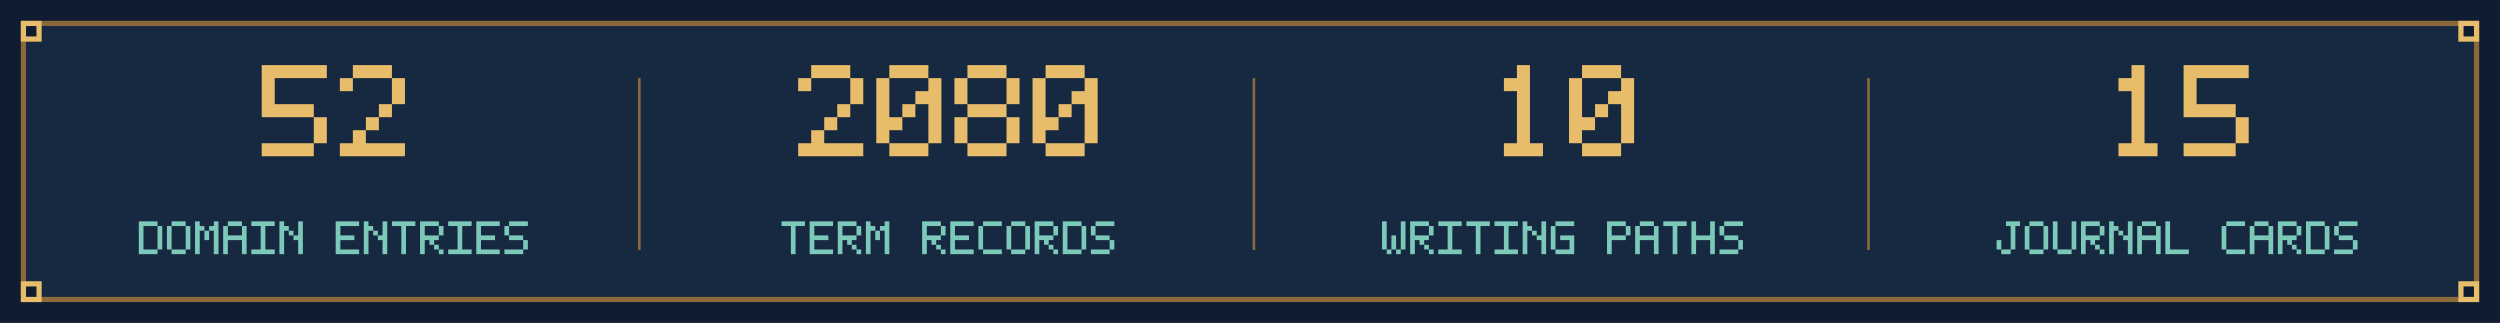
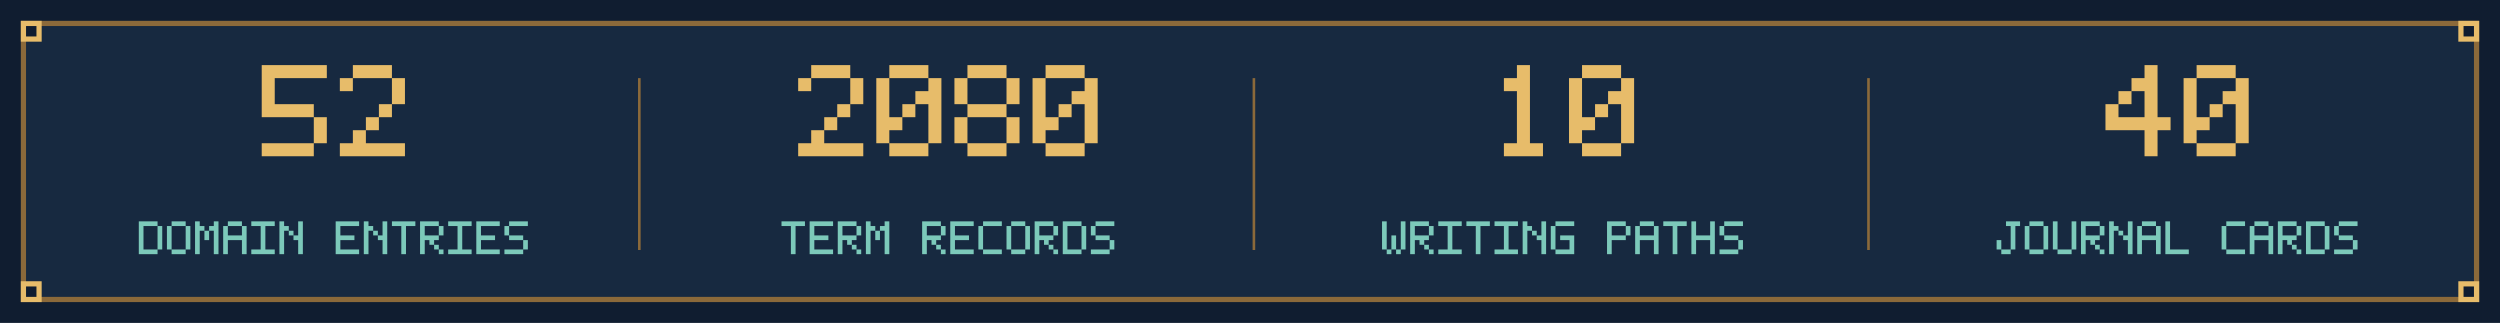
- <svg xmlns="http://www.w3.org/2000/svg" width="960" height="124" viewBox="0 0 960 124" role="img" aria-label="52 domain entries, 2080 foundation term records, 10 writing paths, 15 journal reference cards.">
+ <svg xmlns="http://www.w3.org/2000/svg" width="960" height="124" viewBox="0 0 960 124" role="img" aria-label="52 domain entries, 2080 foundation term records, 10 writing paths, 40 journal reference cards.">
  <rect x="0" y="0" width="960" height="124" fill="#101d30" />
  <rect x="8" y="8" width="944" height="108" fill="#8b693a" />
  <rect x="10" y="10" width="940" height="104" fill="#172940" />
  <rect x="8" y="8" width="8" height="8" fill="#e7bc6a" />
  <rect x="10" y="10" width="4" height="4" fill="#101d30" />
  <rect x="944" y="8" width="8" height="8" fill="#e7bc6a" />
  <rect x="946" y="10" width="4" height="4" fill="#101d30" />
  <rect x="8" y="108" width="8" height="8" fill="#e7bc6a" />
  <rect x="10" y="110" width="4" height="4" fill="#101d30" />
  <rect x="944" y="108" width="8" height="8" fill="#e7bc6a" />
  <rect x="946" y="110" width="4" height="4" fill="#101d30" />
  <path d="M100.5,25h5v5h-5zM105.5,25h5v5h-5zM110.5,25h5v5h-5zM115.5,25h5v5h-5zM120.5,25h5v5h-5zM100.5,30h5v5h-5zM100.5,35h5v5h-5zM100.5,40h5v5h-5zM105.5,40h5v5h-5zM110.5,40h5v5h-5zM115.5,40h5v5h-5zM120.5,45h5v5h-5zM120.5,50h5v5h-5zM100.5,55h5v5h-5zM105.5,55h5v5h-5zM110.5,55h5v5h-5zM115.5,55h5v5h-5zM135.5,25h5v5h-5zM140.5,25h5v5h-5zM145.5,25h5v5h-5zM130.5,30h5v5h-5zM150.5,30h5v5h-5zM150.5,35h5v5h-5zM145.5,40h5v5h-5zM140.5,45h5v5h-5zM135.5,50h5v5h-5zM130.5,55h5v5h-5zM135.5,55h5v5h-5zM140.5,55h5v5h-5zM145.5,55h5v5h-5zM150.5,55h5v5h-5z" fill="#e7bc6a" />
  <path d="M53.3,85h1.8v1.8h-1.8zM55.1,85h1.8v1.8h-1.8zM56.9,85h1.8v1.8h-1.8zM58.7,85h1.8v1.8h-1.8zM53.3,86.8h1.8v1.8h-1.8zM60.5,86.8h1.8v1.8h-1.8zM53.3,88.6h1.8v1.8h-1.8zM60.5,88.6h1.8v1.8h-1.8zM53.3,90.4h1.8v1.8h-1.8zM60.5,90.4h1.8v1.8h-1.8zM53.3,92.2h1.8v1.8h-1.8zM60.5,92.2h1.8v1.8h-1.8zM53.3,94h1.8v1.8h-1.8zM60.5,94h1.8v1.8h-1.8zM53.3,95.8h1.8v1.8h-1.8zM55.1,95.8h1.8v1.8h-1.8zM56.9,95.8h1.8v1.8h-1.8zM58.7,95.8h1.8v1.8h-1.8zM65.9,85h1.8v1.8h-1.8zM67.7,85h1.8v1.8h-1.8zM69.5,85h1.8v1.8h-1.8zM64.1,86.8h1.8v1.8h-1.8zM71.3,86.8h1.8v1.8h-1.8zM64.1,88.6h1.8v1.8h-1.8zM71.3,88.6h1.8v1.8h-1.8zM64.1,90.4h1.8v1.8h-1.8zM71.3,90.4h1.8v1.8h-1.8zM64.1,92.2h1.8v1.8h-1.8zM71.3,92.2h1.8v1.8h-1.8zM64.1,94h1.8v1.8h-1.8zM71.3,94h1.8v1.8h-1.8zM65.9,95.8h1.8v1.8h-1.8zM67.7,95.8h1.8v1.8h-1.8zM69.5,95.8h1.8v1.8h-1.8zM74.9,85h1.8v1.8h-1.8zM82.1,85h1.8v1.8h-1.8zM74.9,86.8h1.8v1.8h-1.8zM76.7,86.8h1.8v1.8h-1.8zM80.3,86.8h1.8v1.8h-1.8zM82.1,86.8h1.8v1.8h-1.8zM74.9,88.6h1.8v1.8h-1.8zM78.5,88.6h1.8v1.8h-1.8zM82.1,88.6h1.8v1.8h-1.8zM74.9,90.4h1.8v1.8h-1.8zM78.5,90.4h1.8v1.8h-1.8zM82.1,90.4h1.8v1.8h-1.8zM74.9,92.2h1.8v1.8h-1.8zM82.1,92.2h1.8v1.8h-1.8zM74.9,94h1.8v1.8h-1.8zM82.1,94h1.8v1.8h-1.8zM74.9,95.8h1.8v1.8h-1.8zM82.1,95.8h1.8v1.8h-1.8zM87.5,85h1.8v1.8h-1.8zM89.3,85h1.8v1.8h-1.8zM91.1,85h1.8v1.8h-1.8zM85.7,86.8h1.8v1.8h-1.8zM92.9,86.8h1.8v1.8h-1.8zM85.7,88.6h1.8v1.8h-1.8zM92.9,88.6h1.8v1.8h-1.8zM85.7,90.4h1.8v1.8h-1.8zM87.5,90.4h1.8v1.8h-1.8zM89.3,90.4h1.8v1.8h-1.8zM91.1,90.4h1.8v1.8h-1.8zM92.9,90.4h1.8v1.8h-1.8zM85.7,92.2h1.8v1.8h-1.8zM92.9,92.2h1.8v1.8h-1.8zM85.7,94h1.8v1.8h-1.8zM92.9,94h1.8v1.8h-1.8zM85.7,95.8h1.8v1.8h-1.8zM92.9,95.8h1.8v1.8h-1.8zM96.5,85h1.8v1.8h-1.8zM98.3,85h1.8v1.8h-1.8zM100.1,85h1.8v1.8h-1.8zM101.9,85h1.8v1.8h-1.8zM103.7,85h1.8v1.8h-1.8zM100.1,86.8h1.8v1.8h-1.8zM100.1,88.6h1.8v1.8h-1.8zM100.1,90.4h1.8v1.8h-1.8zM100.1,92.2h1.8v1.8h-1.8zM100.1,94h1.8v1.8h-1.8zM96.5,95.8h1.8v1.8h-1.8zM98.3,95.8h1.8v1.8h-1.8zM100.1,95.8h1.8v1.8h-1.8zM101.9,95.8h1.8v1.8h-1.8zM103.7,95.8h1.8v1.8h-1.8zM107.3,85h1.8v1.8h-1.8zM114.5,85h1.8v1.8h-1.8zM107.3,86.8h1.8v1.8h-1.8zM109.1,86.8h1.8v1.8h-1.8zM114.5,86.8h1.8v1.8h-1.8zM107.3,88.6h1.8v1.8h-1.8zM110.9,88.6h1.8v1.8h-1.8zM114.5,88.6h1.8v1.8h-1.8zM107.3,90.4h1.8v1.8h-1.8zM112.7,90.4h1.8v1.8h-1.8zM114.5,90.4h1.8v1.8h-1.8zM107.3,92.2h1.8v1.8h-1.8zM114.5,92.2h1.8v1.8h-1.8zM107.3,94h1.8v1.8h-1.8zM114.5,94h1.8v1.8h-1.8zM107.3,95.8h1.8v1.8h-1.8zM114.5,95.8h1.8v1.8h-1.8zM128.9,85h1.8v1.8h-1.8zM130.7,85h1.8v1.8h-1.8zM132.5,85h1.8v1.8h-1.8zM134.3,85h1.8v1.8h-1.8zM136.1,85h1.8v1.8h-1.8zM128.9,86.8h1.8v1.8h-1.8zM128.9,88.6h1.8v1.8h-1.8zM128.9,90.4h1.8v1.8h-1.8zM130.7,90.4h1.8v1.8h-1.8zM132.5,90.4h1.8v1.8h-1.8zM134.3,90.4h1.8v1.8h-1.8zM128.9,92.2h1.8v1.8h-1.8zM128.9,94h1.8v1.8h-1.8zM128.9,95.8h1.8v1.8h-1.8zM130.7,95.8h1.8v1.8h-1.8zM132.5,95.8h1.8v1.8h-1.8zM134.3,95.8h1.8v1.8h-1.8zM136.1,95.8h1.8v1.8h-1.8zM139.7,85h1.8v1.8h-1.8zM146.9,85h1.8v1.8h-1.8zM139.7,86.8h1.8v1.8h-1.8zM141.5,86.8h1.8v1.8h-1.8zM146.9,86.8h1.8v1.8h-1.8zM139.7,88.6h1.8v1.8h-1.8zM143.3,88.6h1.8v1.8h-1.8zM146.9,88.6h1.8v1.8h-1.8zM139.7,90.4h1.8v1.8h-1.8zM145.1,90.4h1.8v1.8h-1.8zM146.9,90.4h1.8v1.8h-1.8zM139.7,92.2h1.8v1.8h-1.8zM146.9,92.2h1.8v1.8h-1.8zM139.7,94h1.8v1.8h-1.8zM146.9,94h1.8v1.8h-1.8zM139.7,95.8h1.8v1.8h-1.8zM146.9,95.8h1.8v1.8h-1.8zM150.5,85h1.8v1.8h-1.8zM152.3,85h1.8v1.8h-1.8zM154.1,85h1.8v1.8h-1.8zM155.9,85h1.8v1.8h-1.8zM157.7,85h1.8v1.8h-1.8zM154.1,86.8h1.8v1.8h-1.8zM154.1,88.6h1.8v1.8h-1.8zM154.1,90.4h1.8v1.8h-1.8zM154.1,92.2h1.8v1.8h-1.8zM154.1,94h1.8v1.8h-1.8zM154.1,95.8h1.8v1.8h-1.8zM161.3,85h1.8v1.8h-1.8zM163.1,85h1.8v1.8h-1.8zM164.9,85h1.8v1.8h-1.8zM166.7,85h1.8v1.8h-1.8zM161.3,86.8h1.8v1.8h-1.8zM168.5,86.8h1.8v1.8h-1.8zM161.3,88.6h1.8v1.8h-1.8zM168.5,88.6h1.8v1.8h-1.8zM161.3,90.4h1.8v1.8h-1.8zM163.1,90.4h1.8v1.8h-1.8zM164.9,90.4h1.8v1.8h-1.8zM166.7,90.4h1.8v1.8h-1.8zM161.3,92.2h1.8v1.8h-1.8zM164.9,92.2h1.8v1.8h-1.8zM161.3,94h1.8v1.8h-1.8zM166.7,94h1.8v1.8h-1.8zM161.3,95.8h1.8v1.8h-1.8zM168.5,95.8h1.8v1.8h-1.8zM172.1,85h1.8v1.8h-1.8zM173.9,85h1.8v1.8h-1.8zM175.7,85h1.8v1.8h-1.8zM177.5,85h1.8v1.8h-1.8zM179.3,85h1.8v1.8h-1.8zM175.7,86.8h1.8v1.8h-1.8zM175.7,88.6h1.8v1.8h-1.8zM175.7,90.4h1.8v1.8h-1.8zM175.7,92.2h1.8v1.8h-1.8zM175.7,94h1.8v1.8h-1.8zM172.1,95.8h1.8v1.8h-1.8zM173.9,95.8h1.8v1.8h-1.8zM175.7,95.8h1.8v1.8h-1.8zM177.5,95.8h1.8v1.8h-1.8zM179.3,95.8h1.8v1.8h-1.8zM182.9,85h1.8v1.8h-1.8zM184.7,85h1.8v1.8h-1.8zM186.5,85h1.8v1.8h-1.8zM188.3,85h1.8v1.8h-1.8zM190.1,85h1.8v1.8h-1.8zM182.9,86.8h1.8v1.8h-1.8zM182.9,88.6h1.8v1.8h-1.8zM182.9,90.4h1.8v1.8h-1.8zM184.7,90.4h1.8v1.8h-1.8zM186.5,90.4h1.8v1.8h-1.8zM188.3,90.4h1.8v1.8h-1.8zM182.9,92.2h1.8v1.8h-1.8zM182.9,94h1.8v1.8h-1.8zM182.9,95.8h1.8v1.8h-1.8zM184.7,95.8h1.8v1.8h-1.8zM186.5,95.8h1.8v1.8h-1.8zM188.3,95.8h1.8v1.8h-1.8zM190.1,95.8h1.8v1.8h-1.8zM195.5,85h1.8v1.8h-1.8zM197.3,85h1.8v1.8h-1.8zM199.1,85h1.8v1.8h-1.8zM200.9,85h1.8v1.8h-1.8zM193.7,86.8h1.8v1.8h-1.8zM193.7,88.6h1.8v1.8h-1.8zM195.5,90.4h1.8v1.8h-1.8zM197.3,90.4h1.8v1.8h-1.8zM199.1,90.4h1.8v1.8h-1.8zM200.9,92.2h1.8v1.8h-1.8zM200.9,94h1.8v1.8h-1.8zM193.7,95.8h1.8v1.8h-1.8zM195.5,95.8h1.8v1.8h-1.8zM197.3,95.8h1.8v1.8h-1.8zM199.1,95.8h1.8v1.8h-1.8z" fill="#7cc9ba" />
  <rect x="245" y="30" width="1" height="66" fill="#8b693a" />
  <path d="M311.5,25h5v5h-5zM316.5,25h5v5h-5zM321.5,25h5v5h-5zM306.5,30h5v5h-5zM326.5,30h5v5h-5zM326.5,35h5v5h-5zM321.5,40h5v5h-5zM316.5,45h5v5h-5zM311.5,50h5v5h-5zM306.5,55h5v5h-5zM311.5,55h5v5h-5zM316.5,55h5v5h-5zM321.5,55h5v5h-5zM326.5,55h5v5h-5zM341.5,25h5v5h-5zM346.5,25h5v5h-5zM351.5,25h5v5h-5zM336.5,30h5v5h-5zM356.5,30h5v5h-5zM336.5,35h5v5h-5zM351.5,35h5v5h-5zM356.5,35h5v5h-5zM336.5,40h5v5h-5zM346.5,40h5v5h-5zM356.5,40h5v5h-5zM336.5,45h5v5h-5zM341.5,45h5v5h-5zM356.5,45h5v5h-5zM336.5,50h5v5h-5zM356.5,50h5v5h-5zM341.5,55h5v5h-5zM346.5,55h5v5h-5zM351.5,55h5v5h-5zM371.5,25h5v5h-5zM376.5,25h5v5h-5zM381.5,25h5v5h-5zM366.5,30h5v5h-5zM386.5,30h5v5h-5zM366.5,35h5v5h-5zM386.5,35h5v5h-5zM371.5,40h5v5h-5zM376.5,40h5v5h-5zM381.5,40h5v5h-5zM366.5,45h5v5h-5zM386.5,45h5v5h-5zM366.5,50h5v5h-5zM386.5,50h5v5h-5zM371.5,55h5v5h-5zM376.5,55h5v5h-5zM381.5,55h5v5h-5zM401.5,25h5v5h-5zM406.5,25h5v5h-5zM411.5,25h5v5h-5zM396.5,30h5v5h-5zM416.5,30h5v5h-5zM396.5,35h5v5h-5zM411.5,35h5v5h-5zM416.5,35h5v5h-5zM396.5,40h5v5h-5zM406.5,40h5v5h-5zM416.5,40h5v5h-5zM396.5,45h5v5h-5zM401.5,45h5v5h-5zM416.5,45h5v5h-5zM396.5,50h5v5h-5zM416.5,50h5v5h-5zM401.5,55h5v5h-5zM406.5,55h5v5h-5zM411.5,55h5v5h-5z" fill="#e7bc6a" />
  <path d="M300.1,85h1.8v1.8h-1.8zM301.9,85h1.8v1.8h-1.8zM303.7,85h1.8v1.8h-1.8zM305.5,85h1.8v1.8h-1.8zM307.3,85h1.8v1.8h-1.8zM303.7,86.8h1.8v1.8h-1.8zM303.7,88.6h1.8v1.8h-1.8zM303.7,90.4h1.8v1.8h-1.8zM303.7,92.2h1.8v1.8h-1.8zM303.7,94h1.8v1.8h-1.8zM303.7,95.8h1.8v1.8h-1.8zM310.9,85h1.8v1.8h-1.8zM312.7,85h1.8v1.8h-1.8zM314.5,85h1.8v1.8h-1.8zM316.3,85h1.8v1.8h-1.8zM318.1,85h1.8v1.8h-1.8zM310.9,86.8h1.8v1.8h-1.8zM310.9,88.6h1.8v1.8h-1.8zM310.9,90.4h1.8v1.8h-1.8zM312.7,90.4h1.8v1.8h-1.8zM314.5,90.4h1.8v1.8h-1.8zM316.3,90.4h1.8v1.8h-1.8zM310.9,92.2h1.8v1.8h-1.8zM310.9,94h1.8v1.8h-1.8zM310.9,95.8h1.8v1.8h-1.8zM312.7,95.8h1.8v1.8h-1.8zM314.5,95.8h1.8v1.8h-1.8zM316.3,95.8h1.8v1.8h-1.8zM318.1,95.8h1.8v1.8h-1.8zM321.7,85h1.8v1.8h-1.8zM323.5,85h1.8v1.8h-1.8zM325.3,85h1.8v1.8h-1.8zM327.1,85h1.8v1.8h-1.8zM321.7,86.8h1.8v1.8h-1.8zM328.9,86.8h1.8v1.8h-1.8zM321.7,88.6h1.8v1.8h-1.8zM328.9,88.6h1.8v1.8h-1.8zM321.7,90.4h1.8v1.8h-1.8zM323.5,90.4h1.8v1.8h-1.8zM325.3,90.4h1.8v1.8h-1.8zM327.1,90.4h1.8v1.8h-1.8zM321.7,92.2h1.8v1.8h-1.8zM325.3,92.2h1.8v1.8h-1.8zM321.7,94h1.8v1.8h-1.8zM327.1,94h1.8v1.8h-1.8zM321.7,95.8h1.8v1.8h-1.8zM328.9,95.8h1.8v1.8h-1.8zM332.5,85h1.8v1.8h-1.8zM339.7,85h1.8v1.8h-1.8zM332.5,86.8h1.8v1.8h-1.8zM334.3,86.8h1.8v1.8h-1.8zM337.9,86.8h1.8v1.8h-1.8zM339.7,86.8h1.8v1.8h-1.8zM332.5,88.6h1.8v1.8h-1.8zM336.1,88.6h1.8v1.8h-1.8zM339.7,88.6h1.8v1.8h-1.8zM332.5,90.4h1.8v1.8h-1.8zM336.1,90.4h1.8v1.8h-1.8zM339.7,90.4h1.8v1.8h-1.8zM332.5,92.2h1.8v1.8h-1.8zM339.7,92.2h1.8v1.8h-1.8zM332.5,94h1.8v1.8h-1.8zM339.7,94h1.8v1.8h-1.8zM332.5,95.8h1.8v1.8h-1.8zM339.7,95.8h1.8v1.8h-1.8zM354.1,85h1.8v1.8h-1.8zM355.9,85h1.8v1.8h-1.8zM357.7,85h1.8v1.8h-1.8zM359.5,85h1.8v1.8h-1.8zM354.1,86.8h1.8v1.8h-1.8zM361.3,86.8h1.8v1.8h-1.8zM354.1,88.6h1.8v1.8h-1.8zM361.3,88.6h1.8v1.8h-1.8zM354.1,90.4h1.8v1.8h-1.8zM355.9,90.4h1.8v1.8h-1.8zM357.7,90.4h1.8v1.8h-1.8zM359.5,90.4h1.8v1.8h-1.8zM354.1,92.2h1.8v1.8h-1.8zM357.7,92.2h1.8v1.8h-1.8zM354.1,94h1.8v1.8h-1.8zM359.5,94h1.8v1.8h-1.8zM354.1,95.8h1.8v1.8h-1.8zM361.3,95.8h1.8v1.8h-1.8zM364.9,85h1.8v1.8h-1.8zM366.7,85h1.8v1.8h-1.8zM368.5,85h1.8v1.8h-1.8zM370.3,85h1.8v1.8h-1.8zM372.1,85h1.8v1.8h-1.8zM364.9,86.8h1.8v1.8h-1.8zM364.9,88.6h1.8v1.8h-1.8zM364.9,90.4h1.8v1.8h-1.8zM366.7,90.4h1.8v1.8h-1.8zM368.5,90.4h1.8v1.8h-1.8zM370.3,90.4h1.8v1.8h-1.8zM364.9,92.2h1.8v1.8h-1.8zM364.9,94h1.8v1.8h-1.8zM364.9,95.8h1.8v1.8h-1.8zM366.7,95.8h1.8v1.8h-1.8zM368.5,95.8h1.8v1.8h-1.8zM370.3,95.8h1.8v1.8h-1.8zM372.1,95.8h1.8v1.8h-1.8zM377.5,85h1.8v1.8h-1.8zM379.3,85h1.8v1.8h-1.8zM381.1,85h1.8v1.8h-1.8zM382.9,85h1.8v1.8h-1.8zM375.7,86.8h1.8v1.8h-1.8zM375.7,88.6h1.8v1.8h-1.8zM375.7,90.4h1.8v1.8h-1.8zM375.7,92.2h1.8v1.8h-1.8zM375.7,94h1.8v1.8h-1.8zM377.5,95.8h1.8v1.8h-1.8zM379.3,95.8h1.8v1.8h-1.8zM381.1,95.8h1.8v1.8h-1.8zM382.9,95.8h1.8v1.8h-1.8zM388.3,85h1.8v1.8h-1.8zM390.1,85h1.8v1.8h-1.8zM391.9,85h1.8v1.8h-1.8zM386.5,86.8h1.8v1.8h-1.8zM393.7,86.8h1.8v1.8h-1.8zM386.5,88.6h1.8v1.8h-1.8zM393.7,88.6h1.8v1.8h-1.8zM386.5,90.4h1.8v1.8h-1.8zM393.7,90.4h1.8v1.8h-1.8zM386.5,92.2h1.8v1.8h-1.8zM393.7,92.2h1.8v1.8h-1.8zM386.5,94h1.8v1.8h-1.8zM393.7,94h1.8v1.8h-1.8zM388.3,95.8h1.8v1.8h-1.8zM390.1,95.8h1.8v1.8h-1.8zM391.9,95.8h1.8v1.8h-1.8zM397.3,85h1.8v1.8h-1.8zM399.1,85h1.8v1.8h-1.8zM400.9,85h1.8v1.8h-1.8zM402.7,85h1.8v1.8h-1.8zM397.3,86.8h1.8v1.8h-1.8zM404.5,86.8h1.8v1.8h-1.8zM397.3,88.6h1.8v1.8h-1.8zM404.5,88.6h1.8v1.8h-1.8zM397.3,90.4h1.8v1.8h-1.8zM399.1,90.4h1.8v1.8h-1.8zM400.9,90.4h1.8v1.8h-1.8zM402.7,90.4h1.8v1.8h-1.8zM397.3,92.2h1.8v1.8h-1.8zM400.9,92.2h1.8v1.8h-1.8zM397.3,94h1.8v1.8h-1.8zM402.7,94h1.8v1.8h-1.8zM397.3,95.8h1.8v1.8h-1.8zM404.5,95.8h1.8v1.8h-1.8zM408.1,85h1.8v1.8h-1.8zM409.9,85h1.8v1.8h-1.8zM411.7,85h1.8v1.8h-1.8zM413.5,85h1.8v1.8h-1.8zM408.1,86.8h1.8v1.8h-1.8zM415.3,86.8h1.8v1.8h-1.8zM408.1,88.6h1.8v1.8h-1.8zM415.3,88.6h1.8v1.8h-1.8zM408.1,90.4h1.8v1.8h-1.8zM415.3,90.4h1.8v1.8h-1.8zM408.1,92.2h1.8v1.8h-1.8zM415.3,92.2h1.8v1.8h-1.8zM408.1,94h1.8v1.8h-1.8zM415.3,94h1.8v1.8h-1.8zM408.1,95.8h1.8v1.8h-1.8zM409.9,95.8h1.8v1.8h-1.8zM411.7,95.8h1.8v1.8h-1.8zM413.5,95.8h1.8v1.8h-1.8zM420.7,85h1.8v1.8h-1.8zM422.5,85h1.8v1.8h-1.8zM424.3,85h1.8v1.8h-1.8zM426.1,85h1.8v1.8h-1.8zM418.9,86.8h1.8v1.8h-1.8zM418.9,88.6h1.8v1.8h-1.8zM420.7,90.4h1.8v1.8h-1.8zM422.5,90.4h1.8v1.8h-1.8zM424.3,90.4h1.8v1.8h-1.8zM426.1,92.2h1.8v1.8h-1.8zM426.1,94h1.8v1.8h-1.8zM418.9,95.8h1.8v1.8h-1.8zM420.7,95.8h1.8v1.8h-1.8zM422.5,95.8h1.8v1.8h-1.8zM424.3,95.8h1.8v1.8h-1.8z" fill="#7cc9ba" />
  <rect x="481" y="30" width="1" height="66" fill="#8b693a" />
  <path d="M582.5,25h5v5h-5zM577.5,30h5v5h-5zM582.5,30h5v5h-5zM582.5,35h5v5h-5zM582.5,40h5v5h-5zM582.5,45h5v5h-5zM582.5,50h5v5h-5zM577.5,55h5v5h-5zM582.5,55h5v5h-5zM587.5,55h5v5h-5zM607.5,25h5v5h-5zM612.5,25h5v5h-5zM617.5,25h5v5h-5zM602.5,30h5v5h-5zM622.5,30h5v5h-5zM602.5,35h5v5h-5zM617.5,35h5v5h-5zM622.5,35h5v5h-5zM602.5,40h5v5h-5zM612.5,40h5v5h-5zM622.5,40h5v5h-5zM602.5,45h5v5h-5zM607.5,45h5v5h-5zM622.5,45h5v5h-5zM602.5,50h5v5h-5zM622.5,50h5v5h-5zM607.5,55h5v5h-5zM612.5,55h5v5h-5zM617.5,55h5v5h-5z" fill="#e7bc6a" />
  <path d="M530.7,85h1.8v1.8h-1.8zM537.9,85h1.8v1.8h-1.8zM530.7,86.8h1.8v1.8h-1.8zM537.9,86.8h1.8v1.8h-1.8zM530.7,88.6h1.8v1.8h-1.8zM537.9,88.6h1.8v1.8h-1.8zM530.7,90.4h1.8v1.8h-1.8zM534.3,90.4h1.8v1.8h-1.8zM537.9,90.4h1.8v1.8h-1.8zM530.7,92.2h1.8v1.8h-1.8zM534.3,92.2h1.8v1.8h-1.8zM537.9,92.2h1.8v1.8h-1.8zM530.7,94h1.8v1.8h-1.8zM534.3,94h1.8v1.8h-1.8zM537.9,94h1.8v1.8h-1.8zM532.5,95.8h1.8v1.8h-1.8zM536.1,95.8h1.8v1.8h-1.8zM541.5,85h1.8v1.8h-1.8zM543.3,85h1.8v1.8h-1.8zM545.1,85h1.8v1.8h-1.8zM546.9,85h1.8v1.8h-1.8zM541.5,86.8h1.8v1.8h-1.8zM548.7,86.8h1.8v1.8h-1.8zM541.5,88.6h1.8v1.8h-1.8zM548.7,88.6h1.8v1.8h-1.8zM541.5,90.4h1.8v1.8h-1.8zM543.3,90.4h1.8v1.8h-1.8zM545.1,90.4h1.8v1.8h-1.8zM546.9,90.4h1.8v1.8h-1.8zM541.5,92.2h1.8v1.8h-1.8zM545.1,92.2h1.8v1.8h-1.8zM541.5,94h1.8v1.8h-1.8zM546.9,94h1.8v1.8h-1.8zM541.5,95.8h1.8v1.8h-1.8zM548.7,95.8h1.8v1.8h-1.8zM552.3,85h1.8v1.8h-1.8zM554.1,85h1.8v1.8h-1.8zM555.9,85h1.8v1.8h-1.8zM557.7,85h1.8v1.8h-1.8zM559.5,85h1.8v1.8h-1.8zM555.9,86.8h1.8v1.8h-1.8zM555.9,88.6h1.8v1.8h-1.8zM555.9,90.4h1.8v1.8h-1.8zM555.9,92.2h1.8v1.8h-1.8zM555.9,94h1.8v1.8h-1.8zM552.3,95.8h1.8v1.8h-1.8zM554.1,95.8h1.8v1.8h-1.8zM555.9,95.8h1.8v1.8h-1.8zM557.7,95.8h1.8v1.8h-1.8zM559.5,95.8h1.8v1.8h-1.8zM563.1,85h1.8v1.8h-1.8zM564.9,85h1.8v1.8h-1.8zM566.7,85h1.8v1.8h-1.8zM568.5,85h1.8v1.8h-1.8zM570.3,85h1.8v1.8h-1.8zM566.7,86.8h1.8v1.8h-1.8zM566.7,88.6h1.8v1.8h-1.8zM566.7,90.4h1.8v1.8h-1.8zM566.7,92.2h1.8v1.8h-1.8zM566.7,94h1.8v1.8h-1.8zM566.7,95.8h1.8v1.8h-1.8zM573.9,85h1.8v1.8h-1.8zM575.7,85h1.8v1.8h-1.8zM577.5,85h1.8v1.8h-1.8zM579.3,85h1.8v1.8h-1.8zM581.1,85h1.8v1.8h-1.8zM577.5,86.8h1.8v1.8h-1.8zM577.5,88.6h1.8v1.8h-1.8zM577.5,90.4h1.8v1.8h-1.8zM577.5,92.2h1.8v1.8h-1.8zM577.5,94h1.8v1.8h-1.8zM573.9,95.8h1.8v1.8h-1.8zM575.7,95.8h1.8v1.8h-1.8zM577.5,95.8h1.8v1.8h-1.8zM579.3,95.8h1.8v1.8h-1.8zM581.1,95.8h1.8v1.8h-1.8zM584.7,85h1.8v1.8h-1.8zM591.9,85h1.8v1.8h-1.8zM584.7,86.8h1.8v1.8h-1.8zM586.5,86.8h1.8v1.8h-1.8zM591.9,86.8h1.8v1.8h-1.8zM584.7,88.6h1.8v1.8h-1.8zM588.3,88.6h1.8v1.8h-1.8zM591.9,88.6h1.8v1.8h-1.8zM584.7,90.4h1.8v1.8h-1.8zM590.1,90.4h1.8v1.8h-1.8zM591.9,90.4h1.8v1.8h-1.8zM584.7,92.2h1.8v1.8h-1.8zM591.9,92.2h1.8v1.8h-1.8zM584.7,94h1.8v1.8h-1.8zM591.9,94h1.8v1.8h-1.8zM584.7,95.8h1.8v1.8h-1.8zM591.9,95.8h1.8v1.8h-1.8zM597.3,85h1.8v1.8h-1.8zM599.1,85h1.8v1.8h-1.8zM600.9,85h1.8v1.8h-1.8zM602.7,85h1.8v1.8h-1.8zM595.5,86.8h1.8v1.8h-1.8zM595.5,88.6h1.8v1.8h-1.8zM595.5,90.4h1.8v1.8h-1.8zM599.1,90.4h1.8v1.8h-1.8zM600.9,90.4h1.8v1.8h-1.8zM602.7,90.4h1.8v1.8h-1.8zM595.5,92.2h1.8v1.8h-1.8zM602.7,92.2h1.8v1.8h-1.8zM595.5,94h1.8v1.8h-1.8zM602.7,94h1.8v1.8h-1.8zM597.3,95.8h1.8v1.8h-1.8zM599.1,95.8h1.8v1.8h-1.8zM600.9,95.8h1.8v1.8h-1.8zM602.7,95.8h1.8v1.8h-1.8zM617.1,85h1.8v1.8h-1.8zM618.9,85h1.8v1.8h-1.8zM620.7,85h1.8v1.8h-1.8zM622.5,85h1.8v1.8h-1.8zM617.1,86.8h1.8v1.8h-1.8zM624.3,86.8h1.8v1.8h-1.8zM617.1,88.6h1.8v1.8h-1.8zM624.3,88.6h1.8v1.8h-1.8zM617.1,90.4h1.8v1.8h-1.8zM618.9,90.4h1.8v1.8h-1.8zM620.7,90.4h1.8v1.8h-1.8zM622.5,90.4h1.8v1.8h-1.8zM617.1,92.2h1.8v1.8h-1.8zM617.1,94h1.8v1.8h-1.8zM617.1,95.8h1.8v1.8h-1.8zM629.7,85h1.8v1.8h-1.8zM631.5,85h1.8v1.8h-1.8zM633.3,85h1.8v1.8h-1.8zM627.9,86.8h1.8v1.8h-1.8zM635.1,86.8h1.8v1.8h-1.8zM627.9,88.6h1.8v1.8h-1.8zM635.1,88.6h1.8v1.8h-1.8zM627.9,90.4h1.8v1.8h-1.8zM629.7,90.4h1.8v1.8h-1.8zM631.5,90.4h1.8v1.8h-1.8zM633.3,90.4h1.8v1.8h-1.8zM635.1,90.4h1.8v1.8h-1.8zM627.9,92.2h1.8v1.8h-1.8zM635.1,92.2h1.8v1.8h-1.8zM627.9,94h1.8v1.8h-1.8zM635.1,94h1.8v1.8h-1.8zM627.9,95.8h1.8v1.8h-1.8zM635.1,95.8h1.8v1.8h-1.8zM638.7,85h1.8v1.8h-1.8zM640.5,85h1.8v1.8h-1.8zM642.3,85h1.8v1.8h-1.8zM644.1,85h1.8v1.8h-1.8zM645.9,85h1.8v1.8h-1.8zM642.3,86.8h1.8v1.8h-1.8zM642.3,88.6h1.8v1.8h-1.8zM642.3,90.4h1.8v1.8h-1.8zM642.3,92.2h1.8v1.8h-1.8zM642.3,94h1.8v1.8h-1.8zM642.3,95.8h1.8v1.8h-1.8zM649.5,85h1.8v1.8h-1.8zM656.7,85h1.8v1.8h-1.8zM649.5,86.8h1.8v1.8h-1.8zM656.7,86.8h1.8v1.8h-1.8zM649.5,88.6h1.8v1.8h-1.8zM656.7,88.6h1.8v1.8h-1.8zM649.5,90.4h1.8v1.8h-1.8zM651.3,90.4h1.8v1.8h-1.8zM653.1,90.4h1.8v1.8h-1.8zM654.9,90.4h1.8v1.8h-1.8zM656.7,90.4h1.8v1.8h-1.8zM649.5,92.2h1.8v1.8h-1.8zM656.7,92.2h1.8v1.8h-1.8zM649.5,94h1.8v1.8h-1.8zM656.7,94h1.8v1.8h-1.8zM649.5,95.8h1.8v1.8h-1.8zM656.7,95.8h1.8v1.8h-1.8zM662.1,85h1.8v1.8h-1.8zM663.9,85h1.8v1.8h-1.8zM665.7,85h1.8v1.8h-1.8zM667.5,85h1.8v1.8h-1.8zM660.3,86.8h1.8v1.8h-1.8zM660.3,88.6h1.8v1.8h-1.8zM662.1,90.4h1.8v1.8h-1.8zM663.9,90.4h1.8v1.8h-1.8zM665.7,90.4h1.8v1.8h-1.8zM667.5,92.2h1.8v1.8h-1.8zM667.5,94h1.8v1.8h-1.8zM660.3,95.8h1.8v1.8h-1.8zM662.1,95.8h1.8v1.8h-1.8zM663.9,95.8h1.8v1.8h-1.8zM665.7,95.8h1.8v1.8h-1.8z" fill="#7cc9ba" />
  <rect x="717" y="30" width="1" height="66" fill="#8b693a" />
-   <path d="M818.5,25h5v5h-5zM813.5,30h5v5h-5zM818.5,30h5v5h-5zM818.5,35h5v5h-5zM818.5,40h5v5h-5zM818.5,45h5v5h-5zM818.5,50h5v5h-5zM813.5,55h5v5h-5zM818.5,55h5v5h-5zM823.5,55h5v5h-5zM838.5,25h5v5h-5zM843.5,25h5v5h-5zM848.5,25h5v5h-5zM853.5,25h5v5h-5zM858.5,25h5v5h-5zM838.5,30h5v5h-5zM838.5,35h5v5h-5zM838.5,40h5v5h-5zM843.5,40h5v5h-5zM848.5,40h5v5h-5zM853.5,40h5v5h-5zM858.5,45h5v5h-5zM858.5,50h5v5h-5zM838.5,55h5v5h-5zM843.5,55h5v5h-5zM848.5,55h5v5h-5zM853.5,55h5v5h-5z" fill="#e7bc6a" />
+   <path d="M823.5,25h5v5h-5zM818.5,30h5v5h-5zM823.5,30h5v5h-5zM813.5,35h5v5h-5zM823.5,35h5v5h-5zM808.5,40h5v5h-5zM823.5,40h5v5h-5zM808.5,45h5v5h-5zM813.5,45h5v5h-5zM818.5,45h5v5h-5zM823.5,45h5v5h-5zM828.5,45h5v5h-5zM823.5,50h5v5h-5zM823.5,55h5v5h-5zM843.5,25h5v5h-5zM848.5,25h5v5h-5zM853.5,25h5v5h-5zM838.5,30h5v5h-5zM858.5,30h5v5h-5zM838.5,35h5v5h-5zM853.5,35h5v5h-5zM858.5,35h5v5h-5zM838.5,40h5v5h-5zM848.5,40h5v5h-5zM858.5,40h5v5h-5zM838.5,45h5v5h-5zM843.5,45h5v5h-5zM858.5,45h5v5h-5zM838.5,50h5v5h-5zM858.5,50h5v5h-5zM843.5,55h5v5h-5zM848.5,55h5v5h-5zM853.5,55h5v5h-5z" fill="#e7bc6a" />
  <path d="M770.3,85h1.8v1.8h-1.8zM772.1,85h1.8v1.8h-1.8zM773.9,85h1.8v1.8h-1.8zM772.1,86.8h1.8v1.8h-1.8zM772.1,88.6h1.8v1.8h-1.8zM772.1,90.4h1.8v1.8h-1.8zM766.7,92.2h1.8v1.8h-1.8zM772.1,92.2h1.8v1.8h-1.8zM766.7,94h1.8v1.8h-1.8zM772.1,94h1.8v1.8h-1.8zM768.5,95.8h1.8v1.8h-1.8zM770.3,95.8h1.8v1.8h-1.8zM779.3,85h1.8v1.8h-1.8zM781.1,85h1.8v1.8h-1.8zM782.9,85h1.8v1.8h-1.8zM777.5,86.8h1.8v1.8h-1.8zM784.7,86.8h1.8v1.8h-1.8zM777.5,88.6h1.8v1.8h-1.8zM784.7,88.6h1.8v1.8h-1.8zM777.5,90.4h1.8v1.8h-1.8zM784.7,90.4h1.8v1.8h-1.8zM777.5,92.2h1.8v1.8h-1.8zM784.7,92.2h1.8v1.8h-1.8zM777.5,94h1.8v1.8h-1.8zM784.7,94h1.8v1.8h-1.8zM779.3,95.8h1.8v1.8h-1.8zM781.1,95.8h1.8v1.8h-1.8zM782.9,95.8h1.8v1.8h-1.8zM788.3,85h1.8v1.8h-1.8zM795.5,85h1.8v1.8h-1.8zM788.3,86.8h1.8v1.8h-1.8zM795.5,86.8h1.8v1.8h-1.8zM788.3,88.6h1.8v1.8h-1.8zM795.5,88.6h1.8v1.8h-1.8zM788.3,90.4h1.8v1.8h-1.8zM795.5,90.4h1.8v1.8h-1.8zM788.3,92.2h1.8v1.8h-1.8zM795.5,92.2h1.8v1.8h-1.8zM788.3,94h1.8v1.8h-1.8zM795.5,94h1.8v1.8h-1.8zM790.1,95.8h1.8v1.8h-1.8zM791.9,95.8h1.8v1.8h-1.8zM793.7,95.8h1.8v1.8h-1.8zM799.1,85h1.8v1.8h-1.8zM800.9,85h1.8v1.8h-1.8zM802.7,85h1.8v1.8h-1.8zM804.5,85h1.8v1.8h-1.8zM799.1,86.8h1.8v1.8h-1.8zM806.3,86.8h1.8v1.8h-1.8zM799.1,88.6h1.8v1.8h-1.8zM806.3,88.6h1.8v1.8h-1.8zM799.1,90.4h1.8v1.8h-1.8zM800.9,90.4h1.8v1.8h-1.8zM802.7,90.4h1.8v1.8h-1.8zM804.5,90.4h1.8v1.8h-1.8zM799.1,92.2h1.8v1.8h-1.8zM802.7,92.2h1.8v1.8h-1.8zM799.1,94h1.8v1.8h-1.8zM804.5,94h1.8v1.8h-1.8zM799.1,95.8h1.8v1.8h-1.8zM806.3,95.8h1.8v1.8h-1.8zM809.9,85h1.8v1.8h-1.8zM817.1,85h1.8v1.8h-1.8zM809.9,86.8h1.8v1.8h-1.8zM811.7,86.8h1.8v1.8h-1.8zM817.1,86.8h1.8v1.8h-1.8zM809.9,88.6h1.8v1.8h-1.8zM813.5,88.6h1.8v1.8h-1.8zM817.1,88.6h1.8v1.8h-1.8zM809.9,90.4h1.8v1.8h-1.8zM815.3,90.4h1.8v1.8h-1.8zM817.1,90.4h1.8v1.8h-1.8zM809.9,92.2h1.8v1.8h-1.8zM817.1,92.2h1.8v1.8h-1.8zM809.9,94h1.8v1.8h-1.8zM817.1,94h1.8v1.8h-1.8zM809.9,95.8h1.8v1.8h-1.8zM817.1,95.8h1.8v1.8h-1.8zM822.5,85h1.8v1.8h-1.8zM824.3,85h1.8v1.8h-1.8zM826.1,85h1.8v1.8h-1.8zM820.7,86.8h1.8v1.8h-1.8zM827.9,86.8h1.8v1.8h-1.8zM820.7,88.6h1.8v1.8h-1.8zM827.9,88.6h1.8v1.8h-1.8zM820.7,90.4h1.8v1.8h-1.8zM822.5,90.4h1.8v1.8h-1.8zM824.3,90.4h1.8v1.8h-1.8zM826.1,90.4h1.8v1.8h-1.8zM827.9,90.4h1.8v1.8h-1.8zM820.7,92.2h1.8v1.8h-1.8zM827.9,92.2h1.8v1.8h-1.8zM820.7,94h1.8v1.8h-1.8zM827.9,94h1.8v1.8h-1.8zM820.7,95.8h1.8v1.8h-1.8zM827.9,95.8h1.8v1.8h-1.8zM831.5,85h1.8v1.8h-1.8zM831.5,86.8h1.8v1.8h-1.8zM831.5,88.6h1.8v1.8h-1.8zM831.5,90.4h1.8v1.8h-1.8zM831.5,92.2h1.8v1.8h-1.8zM831.5,94h1.8v1.8h-1.8zM831.5,95.8h1.8v1.8h-1.8zM833.3,95.8h1.8v1.8h-1.8zM835.1,95.8h1.8v1.8h-1.8zM836.9,95.8h1.8v1.8h-1.8zM838.7,95.8h1.8v1.8h-1.8zM854.9,85h1.8v1.8h-1.8zM856.7,85h1.8v1.8h-1.8zM858.5,85h1.8v1.8h-1.8zM860.3,85h1.8v1.8h-1.8zM853.1,86.8h1.8v1.8h-1.8zM853.1,88.6h1.8v1.8h-1.8zM853.1,90.4h1.8v1.8h-1.8zM853.1,92.2h1.8v1.8h-1.8zM853.1,94h1.8v1.8h-1.8zM854.9,95.8h1.8v1.8h-1.8zM856.7,95.8h1.8v1.8h-1.8zM858.5,95.8h1.8v1.8h-1.8zM860.3,95.8h1.8v1.8h-1.8zM865.7,85h1.8v1.8h-1.8zM867.5,85h1.8v1.8h-1.8zM869.3,85h1.8v1.8h-1.8zM863.9,86.8h1.8v1.8h-1.8zM871.1,86.8h1.8v1.8h-1.8zM863.9,88.6h1.8v1.8h-1.8zM871.1,88.6h1.8v1.8h-1.8zM863.9,90.4h1.8v1.8h-1.8zM865.7,90.4h1.8v1.8h-1.8zM867.5,90.4h1.8v1.8h-1.8zM869.3,90.4h1.8v1.8h-1.8zM871.1,90.4h1.8v1.8h-1.8zM863.9,92.2h1.8v1.8h-1.8zM871.1,92.2h1.8v1.8h-1.8zM863.9,94h1.8v1.8h-1.8zM871.1,94h1.8v1.8h-1.8zM863.9,95.8h1.8v1.8h-1.8zM871.1,95.8h1.8v1.8h-1.8zM874.7,85h1.8v1.8h-1.8zM876.5,85h1.8v1.8h-1.8zM878.3,85h1.8v1.8h-1.8zM880.1,85h1.8v1.8h-1.8zM874.7,86.8h1.8v1.8h-1.8zM881.9,86.8h1.8v1.8h-1.8zM874.7,88.6h1.8v1.8h-1.8zM881.9,88.6h1.8v1.8h-1.8zM874.7,90.4h1.8v1.8h-1.8zM876.5,90.4h1.8v1.8h-1.8zM878.3,90.4h1.8v1.8h-1.8zM880.1,90.4h1.8v1.8h-1.8zM874.7,92.2h1.8v1.8h-1.8zM878.3,92.2h1.8v1.8h-1.8zM874.7,94h1.8v1.8h-1.8zM880.1,94h1.8v1.8h-1.8zM874.7,95.8h1.8v1.8h-1.8zM881.9,95.8h1.8v1.8h-1.8zM885.5,85h1.8v1.8h-1.8zM887.3,85h1.8v1.8h-1.8zM889.1,85h1.8v1.8h-1.8zM890.9,85h1.8v1.8h-1.8zM885.5,86.8h1.8v1.8h-1.8zM892.7,86.8h1.8v1.8h-1.8zM885.5,88.6h1.8v1.8h-1.8zM892.7,88.6h1.8v1.8h-1.8zM885.5,90.4h1.8v1.8h-1.8zM892.7,90.4h1.8v1.8h-1.8zM885.5,92.2h1.8v1.8h-1.8zM892.7,92.2h1.8v1.8h-1.8zM885.5,94h1.8v1.8h-1.8zM892.7,94h1.8v1.8h-1.8zM885.5,95.8h1.8v1.8h-1.8zM887.3,95.8h1.8v1.8h-1.8zM889.1,95.8h1.8v1.8h-1.8zM890.9,95.8h1.8v1.8h-1.8zM898.1,85h1.8v1.8h-1.8zM899.9,85h1.8v1.8h-1.8zM901.7,85h1.8v1.8h-1.8zM903.5,85h1.8v1.8h-1.8zM896.3,86.8h1.8v1.8h-1.8zM896.3,88.6h1.8v1.8h-1.8zM898.1,90.4h1.8v1.8h-1.8zM899.9,90.4h1.8v1.8h-1.8zM901.7,90.4h1.8v1.8h-1.8zM903.5,92.2h1.8v1.8h-1.8zM903.5,94h1.8v1.8h-1.8zM896.3,95.8h1.8v1.8h-1.8zM898.1,95.8h1.8v1.8h-1.8zM899.9,95.8h1.8v1.8h-1.8zM901.7,95.8h1.8v1.8h-1.8z" fill="#7cc9ba" />
</svg>
